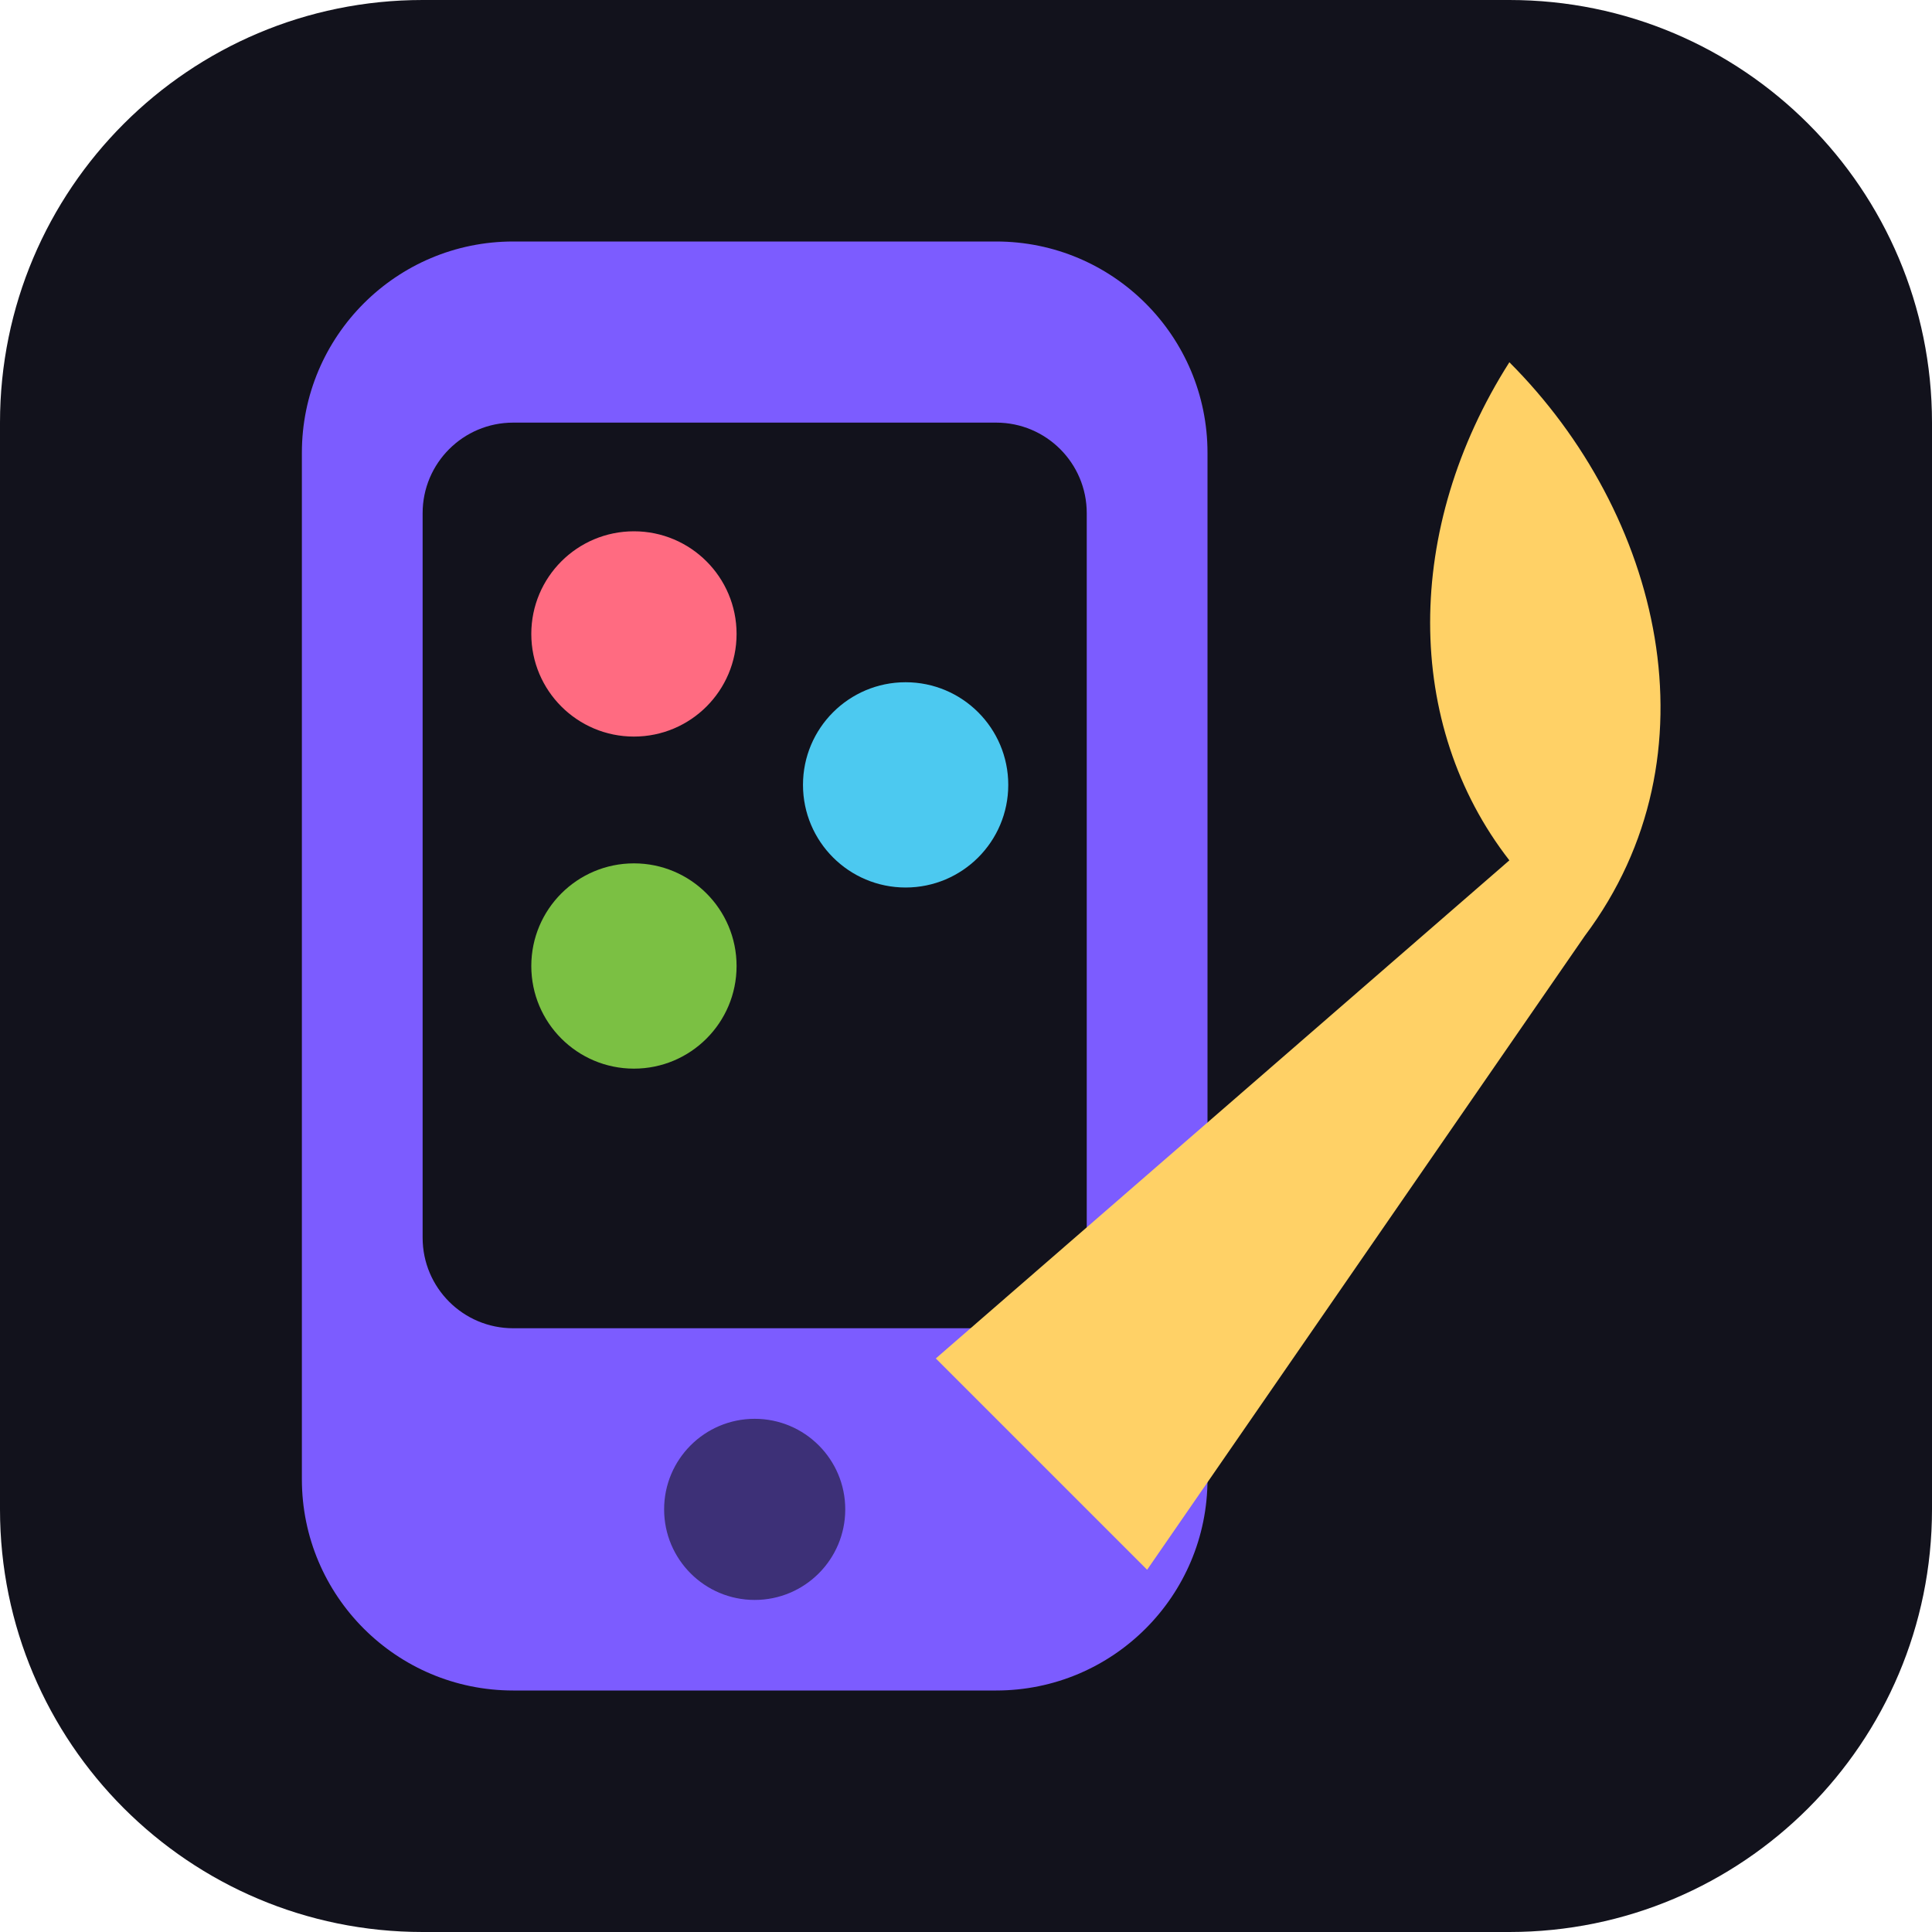
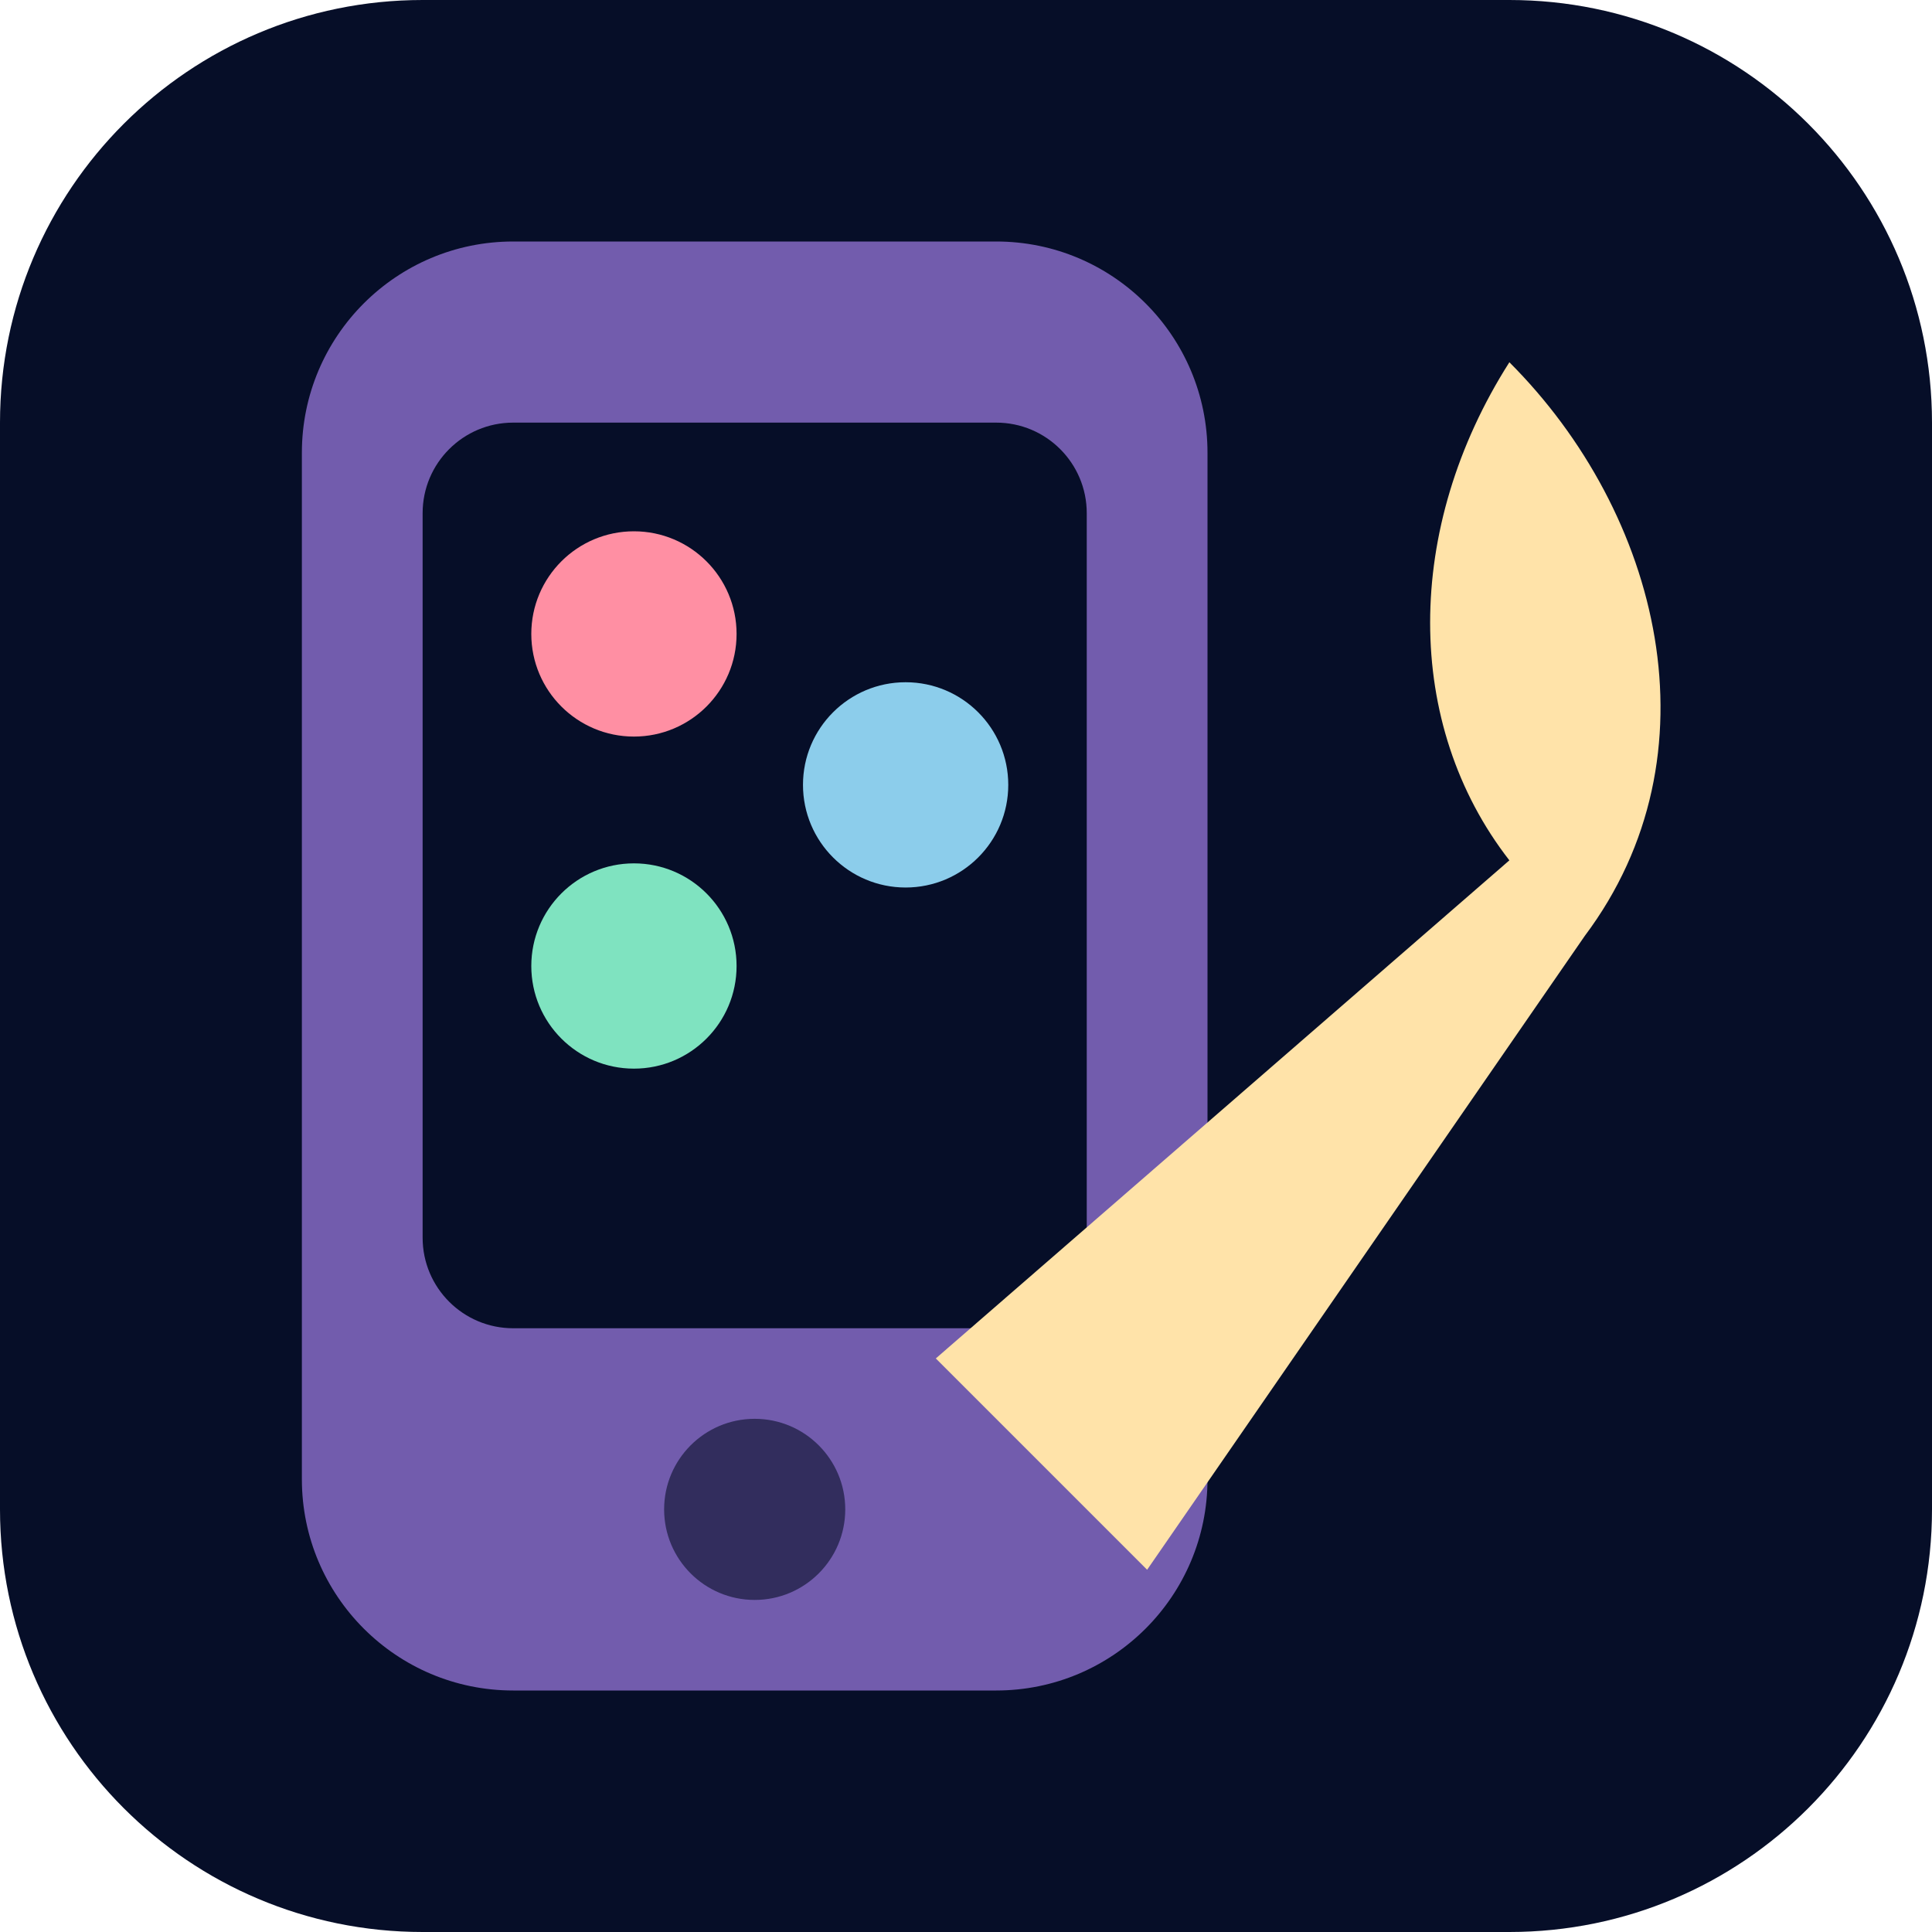
<svg xmlns="http://www.w3.org/2000/svg" width="64" height="64" viewBox="0 0 64 64">
-   <rect width="64" height="64" rx="14" fill="#12121c" />
-   <rect x="10" y="8" width="30" height="48" rx="7" fill="#7c5cff" />
-   <rect x="14" y="14" width="22" height="30" rx="3" fill="#12121c" />
-   <circle cx="25" cy="50" r="3" fill="#12121c" opacity="0.6" />
-   <path d="M50 12c5 5 7 13 2.5 19L38 52l-7-7 19-16.5c-3.5-4.5-3.5-11 0-16.5z" fill="#ffd166" />
-   <circle cx="21" cy="21" r="3.4" fill="#ff6b81" />
-   <circle cx="30" cy="26" r="3.4" fill="#4cc9f0" />
-   <circle cx="21" cy="32" r="3.4" fill="#7bc043" />
+   <rect width="64" height="64" rx="14" fill="#060e28" />
+   <rect x="10" y="8" width="30" height="48" rx="7" fill="#725cad" />
+   <rect x="14" y="14" width="22" height="30" rx="3" fill="#060e28" />
+   <circle cx="25" cy="50" r="3" fill="#060e28" opacity="0.6" />
+   <path d="M50 12c5 5 7 13 2.5 19L38 52l-7-7 19-16.5c-3.5-4.5-3.5-11 0-16.5z" fill="#ffe3a9" />
+   <circle cx="21" cy="21" r="3.4" fill="#ff8fa3" />
+   <circle cx="30" cy="26" r="3.4" fill="#8ccdeb" />
+   <circle cx="21" cy="32" r="3.4" fill="#7fe3c0" />
</svg>
